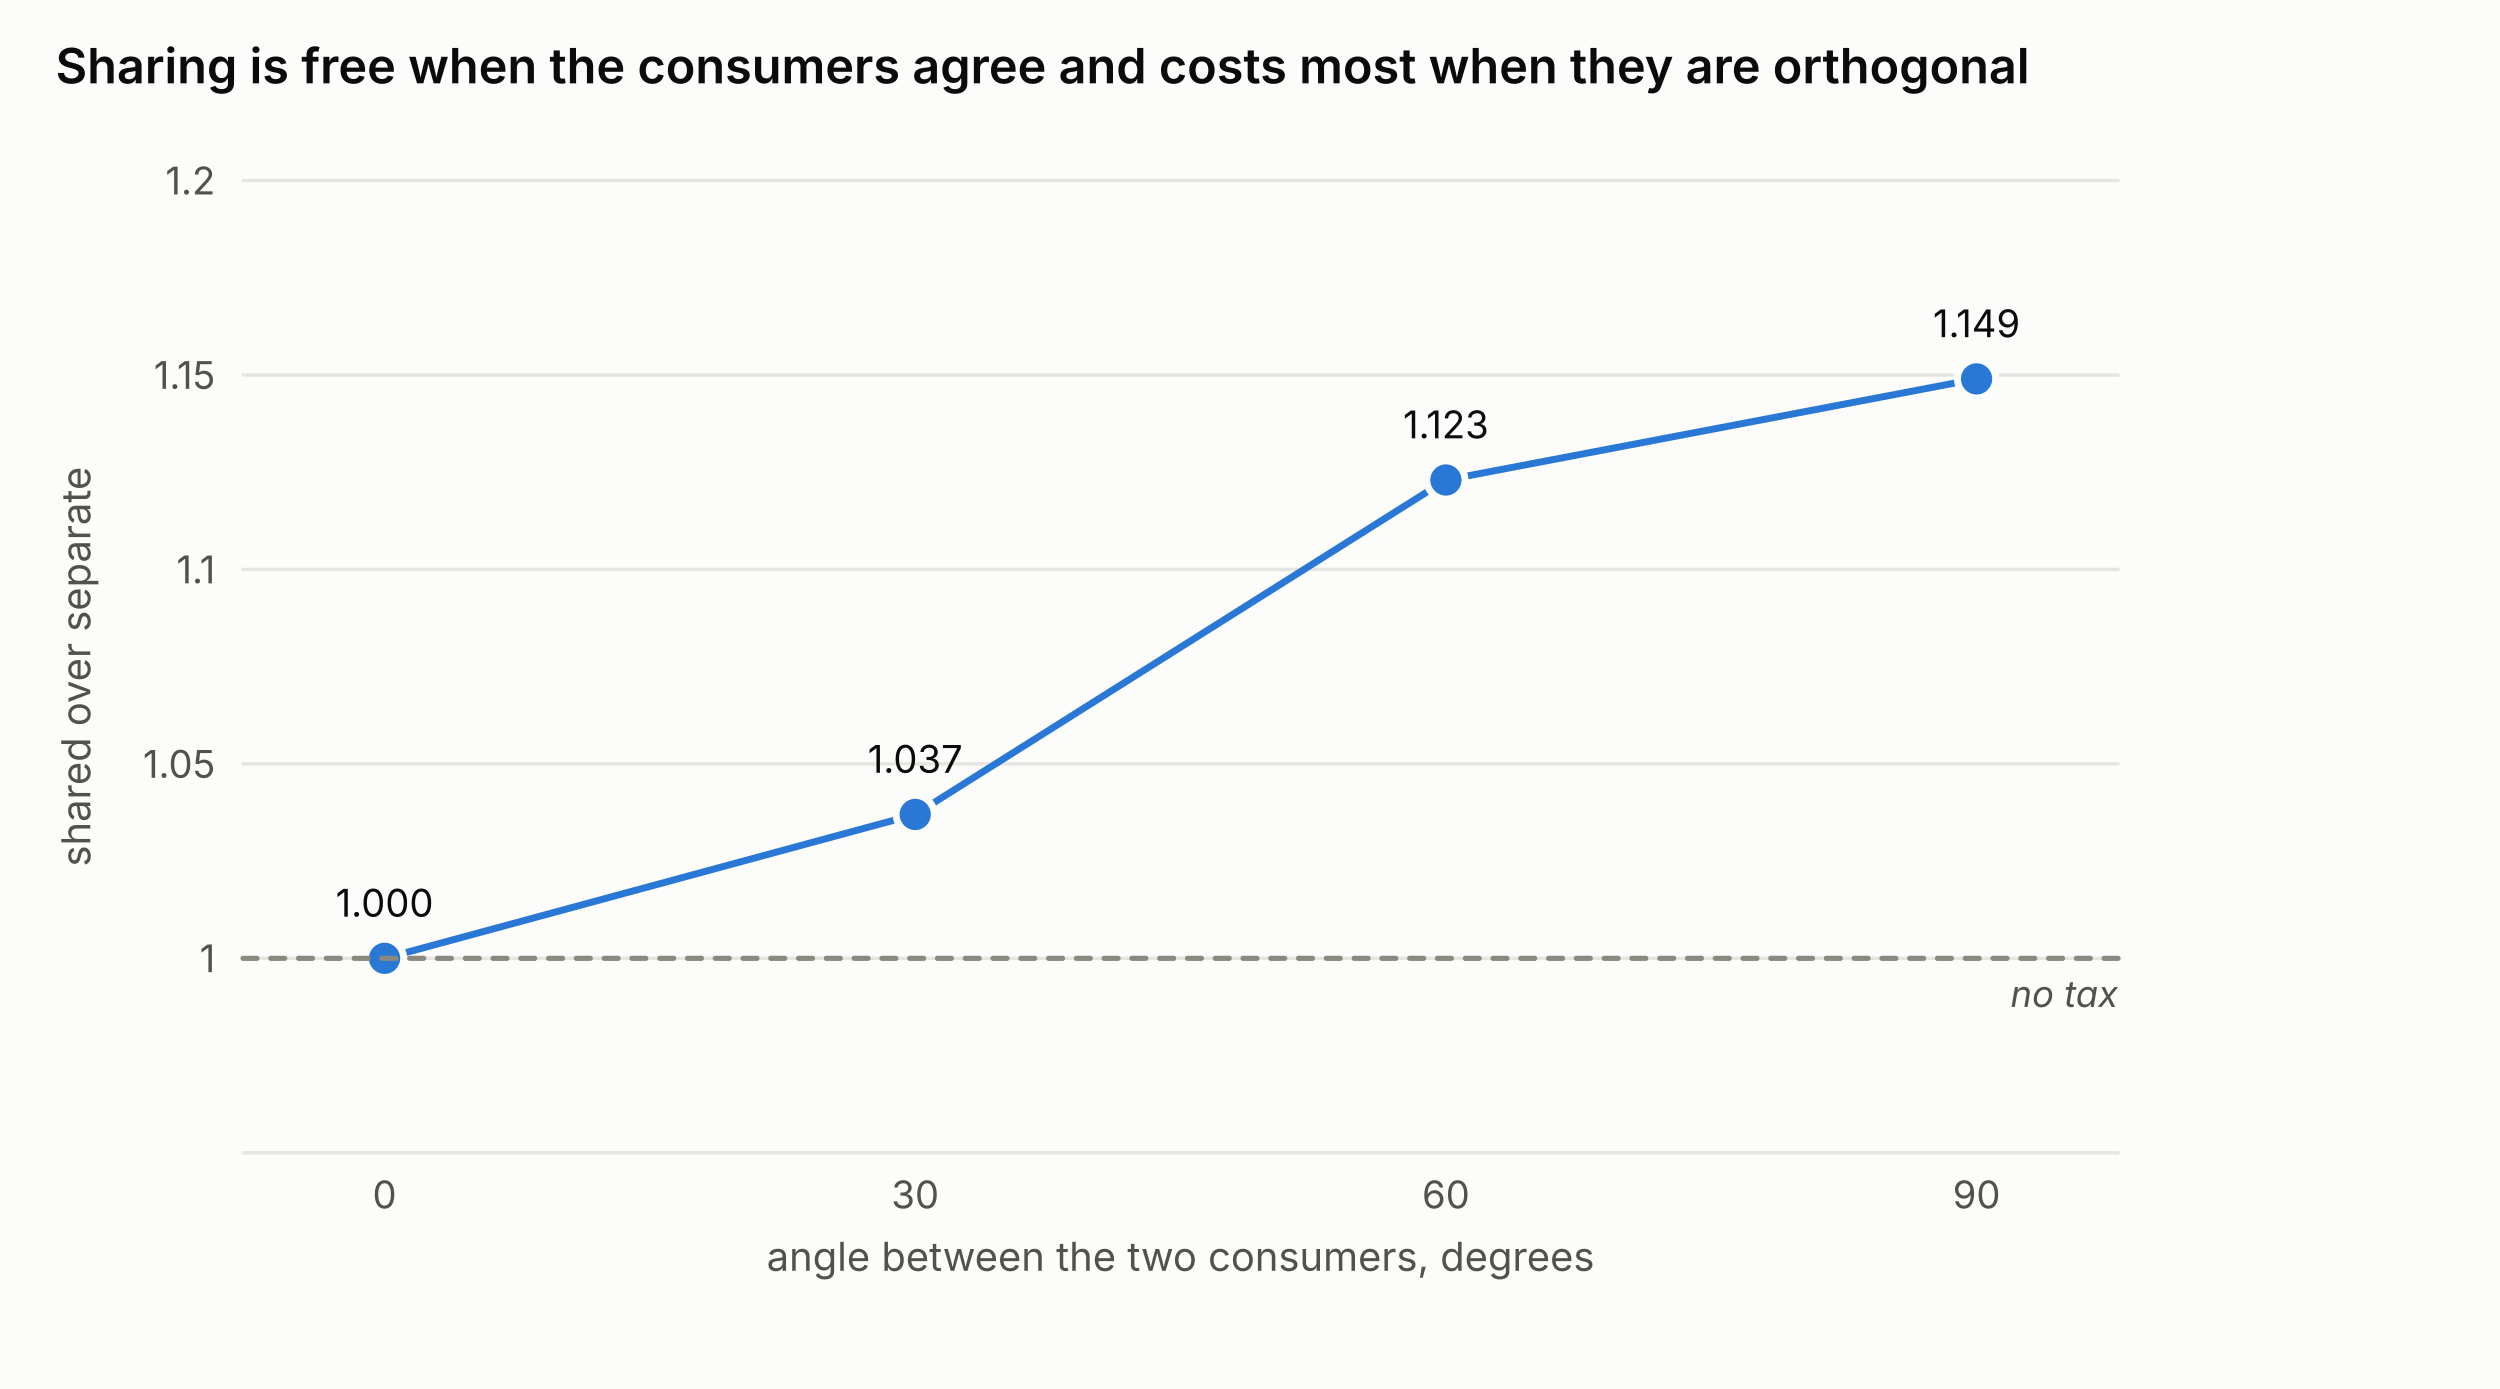
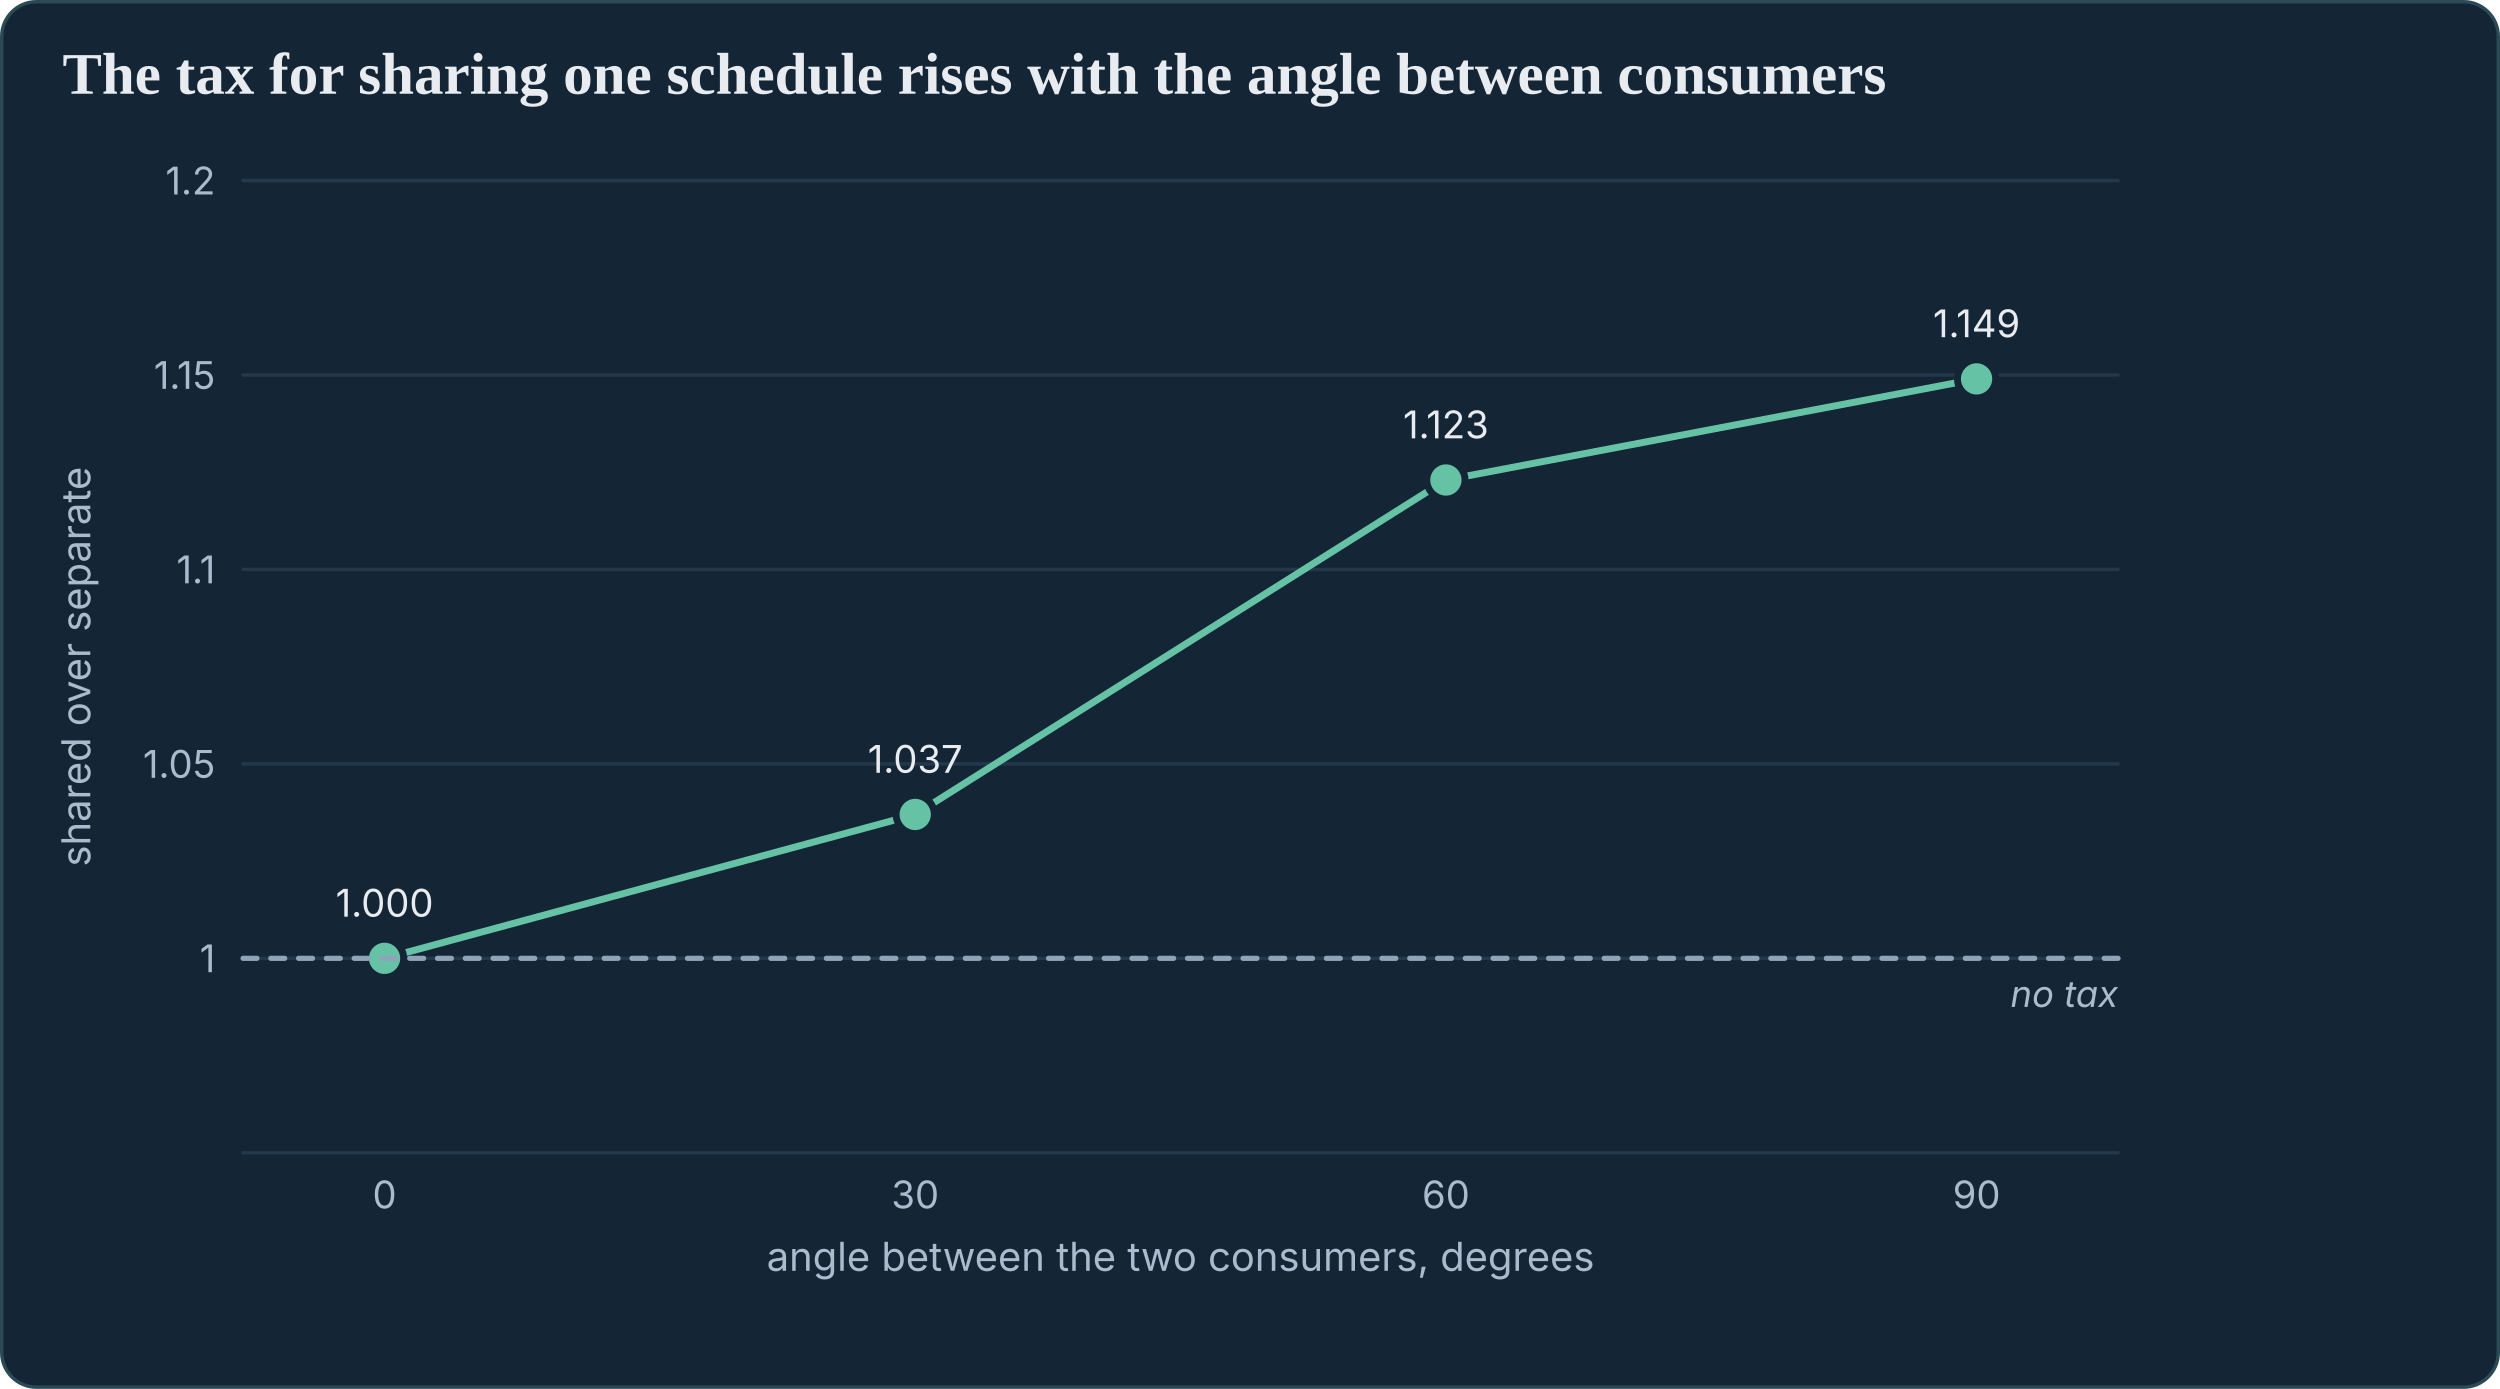
- <svg xmlns="http://www.w3.org/2000/svg" width="720" height="400" viewBox="0 0 720 400" role="img" aria-label="Sharing is free when the consumers agree and costs most when they are orthogonal">
-   <rect width="100%" height="100%" fill="#fcfcfb" />
-   <text x="16" y="24" font-family="Inter, 'Segoe UI', Helvetica, Arial, sans-serif" font-size="14" font-weight="600" fill="#0b0b0b">Sharing is free when the consumers agree and costs most when they are orthogonal</text>
-   <line x1="70.00" y1="276.00" x2="610.00" y2="276.00" stroke="#e6e5e1" stroke-width="1" stroke-linecap="round" stroke-opacity="1.0" />
-   <text x="62.00" y="280.00" font-family="Inter, 'Segoe UI', Helvetica, Arial, sans-serif" font-size="11" fill="#52514e" text-anchor="end" font-weight="normal">1</text>
-   <line x1="70.00" y1="220.00" x2="610.00" y2="220.00" stroke="#e6e5e1" stroke-width="1" stroke-linecap="round" stroke-opacity="1.0" />
-   <text x="62.00" y="224.00" font-family="Inter, 'Segoe UI', Helvetica, Arial, sans-serif" font-size="11" fill="#52514e" text-anchor="end" font-weight="normal">1.05</text>
-   <line x1="70.00" y1="164.00" x2="610.00" y2="164.00" stroke="#e6e5e1" stroke-width="1" stroke-linecap="round" stroke-opacity="1.0" />
-   <text x="62.00" y="168.00" font-family="Inter, 'Segoe UI', Helvetica, Arial, sans-serif" font-size="11" fill="#52514e" text-anchor="end" font-weight="normal">1.1</text>
-   <line x1="70.00" y1="108.00" x2="610.00" y2="108.00" stroke="#e6e5e1" stroke-width="1" stroke-linecap="round" stroke-opacity="1.0" />
-   <text x="62.00" y="112.00" font-family="Inter, 'Segoe UI', Helvetica, Arial, sans-serif" font-size="11" fill="#52514e" text-anchor="end" font-weight="normal">1.15</text>
-   <line x1="70.00" y1="52.00" x2="610.00" y2="52.00" stroke="#e6e5e1" stroke-width="1" stroke-linecap="round" stroke-opacity="1.0" />
-   <text x="62.00" y="56.00" font-family="Inter, 'Segoe UI', Helvetica, Arial, sans-serif" font-size="11" fill="#52514e" text-anchor="end" font-weight="normal">1.2</text>
-   <text x="110.75" y="348.00" font-family="Inter, 'Segoe UI', Helvetica, Arial, sans-serif" font-size="11" fill="#52514e" text-anchor="middle" font-weight="normal">0</text>
-   <text x="263.58" y="348.00" font-family="Inter, 'Segoe UI', Helvetica, Arial, sans-serif" font-size="11" fill="#52514e" text-anchor="middle" font-weight="normal">30</text>
-   <text x="416.42" y="348.00" font-family="Inter, 'Segoe UI', Helvetica, Arial, sans-serif" font-size="11" fill="#52514e" text-anchor="middle" font-weight="normal">60</text>
-   <text x="569.25" y="348.00" font-family="Inter, 'Segoe UI', Helvetica, Arial, sans-serif" font-size="11" fill="#52514e" text-anchor="middle" font-weight="normal">90</text>
-   <line x1="70.00" y1="332.00" x2="610.00" y2="332.00" stroke="#e6e5e1" stroke-width="1" stroke-linecap="round" stroke-opacity="1.0" />
-   <text x="340.00" y="366.00" font-family="Inter, 'Segoe UI', Helvetica, Arial, sans-serif" font-size="11.5" fill="#52514e" text-anchor="middle" font-weight="normal">angle between the two consumers, degrees</text>
-   <text x="26.00" y="192.00" font-family="Inter, 'Segoe UI', Helvetica, Arial, sans-serif" font-size="11.5" fill="#52514e" text-anchor="middle" font-weight="normal" transform="rotate(-90 26.00 192.00)">shared over separate</text>
-   <polyline points="110.75,276.00 263.58,234.56 416.42,138.24 569.25,109.12" fill="none" stroke="#2a78d6" stroke-width="2" stroke-linejoin="round" stroke-linecap="round" />
-   <circle cx="110.75" cy="276.00" r="6.50" fill="#fcfcfb" />
-   <circle cx="110.75" cy="276.00" r="4.50" fill="#2a78d6" />
-   <text x="110.75" y="264.00" font-family="Inter, 'Segoe UI', Helvetica, Arial, sans-serif" font-size="11" fill="#0b0b0b" text-anchor="middle" font-weight="normal">1.000</text>
-   <circle cx="263.58" cy="234.56" r="6.50" fill="#fcfcfb" />
-   <circle cx="263.58" cy="234.56" r="4.50" fill="#2a78d6" />
-   <text x="263.58" y="222.56" font-family="Inter, 'Segoe UI', Helvetica, Arial, sans-serif" font-size="11" fill="#0b0b0b" text-anchor="middle" font-weight="normal">1.037</text>
-   <circle cx="416.42" cy="138.24" r="6.50" fill="#fcfcfb" />
-   <circle cx="416.42" cy="138.24" r="4.50" fill="#2a78d6" />
-   <text x="416.42" y="126.24" font-family="Inter, 'Segoe UI', Helvetica, Arial, sans-serif" font-size="11" fill="#0b0b0b" text-anchor="middle" font-weight="normal">1.123</text>
-   <circle cx="569.25" cy="109.12" r="6.50" fill="#fcfcfb" />
-   <circle cx="569.25" cy="109.12" r="4.50" fill="#2a78d6" />
-   <text x="569.25" y="97.12" font-family="Inter, 'Segoe UI', Helvetica, Arial, sans-serif" font-size="11" fill="#0b0b0b" text-anchor="middle" font-weight="normal">1.149</text>
-   <line x1="70.00" y1="276.00" x2="610.00" y2="276.00" stroke="#8a897f" stroke-width="1.5" stroke-linecap="round" stroke-dasharray="4 4" stroke-opacity="1.0" />
-   <text x="610.00" y="290.00" font-family="Inter, 'Segoe UI', Helvetica, Arial, sans-serif" font-size="10.5" fill="#52514e" text-anchor="end" font-weight="normal" font-style="italic">no tax</text>
+ <svg xmlns="http://www.w3.org/2000/svg" width="720" height="400" viewBox="0 0 720 400" role="img" aria-label="The tax for sharing one schedule rises with the angle between consumers">
+   <rect x="0.5" y="0.5" width="719" height="399" rx="10" fill="#142536" stroke="#2a4a56" stroke-width="1" />
+   <text x="18" y="27" font-family="'Crimson Pro', Georgia, 'Times New Roman', serif" font-size="17" font-weight="600" fill="#e8ecf0">The tax for sharing one schedule rises with the angle between consumers</text>
+   <line x1="70.00" y1="276.00" x2="610.00" y2="276.00" stroke="#22384b" stroke-width="1" stroke-linecap="round" stroke-opacity="1.0" />
+   <text x="62.00" y="280.00" font-family="Inter, -apple-system, 'Segoe UI', Helvetica, Arial, sans-serif" font-size="11" fill="#a9bccd" text-anchor="end" font-weight="normal">1</text>
+   <line x1="70.00" y1="220.00" x2="610.00" y2="220.00" stroke="#22384b" stroke-width="1" stroke-linecap="round" stroke-opacity="1.0" />
+   <text x="62.00" y="224.00" font-family="Inter, -apple-system, 'Segoe UI', Helvetica, Arial, sans-serif" font-size="11" fill="#a9bccd" text-anchor="end" font-weight="normal">1.05</text>
+   <line x1="70.00" y1="164.00" x2="610.00" y2="164.00" stroke="#22384b" stroke-width="1" stroke-linecap="round" stroke-opacity="1.0" />
+   <text x="62.00" y="168.00" font-family="Inter, -apple-system, 'Segoe UI', Helvetica, Arial, sans-serif" font-size="11" fill="#a9bccd" text-anchor="end" font-weight="normal">1.1</text>
+   <line x1="70.00" y1="108.00" x2="610.00" y2="108.00" stroke="#22384b" stroke-width="1" stroke-linecap="round" stroke-opacity="1.0" />
+   <text x="62.00" y="112.00" font-family="Inter, -apple-system, 'Segoe UI', Helvetica, Arial, sans-serif" font-size="11" fill="#a9bccd" text-anchor="end" font-weight="normal">1.15</text>
+   <line x1="70.00" y1="52.00" x2="610.00" y2="52.00" stroke="#22384b" stroke-width="1" stroke-linecap="round" stroke-opacity="1.0" />
+   <text x="62.00" y="56.00" font-family="Inter, -apple-system, 'Segoe UI', Helvetica, Arial, sans-serif" font-size="11" fill="#a9bccd" text-anchor="end" font-weight="normal">1.2</text>
+   <text x="110.75" y="348.00" font-family="Inter, -apple-system, 'Segoe UI', Helvetica, Arial, sans-serif" font-size="11" fill="#a9bccd" text-anchor="middle" font-weight="normal">0</text>
+   <text x="263.58" y="348.00" font-family="Inter, -apple-system, 'Segoe UI', Helvetica, Arial, sans-serif" font-size="11" fill="#a9bccd" text-anchor="middle" font-weight="normal">30</text>
+   <text x="416.42" y="348.00" font-family="Inter, -apple-system, 'Segoe UI', Helvetica, Arial, sans-serif" font-size="11" fill="#a9bccd" text-anchor="middle" font-weight="normal">60</text>
+   <text x="569.25" y="348.00" font-family="Inter, -apple-system, 'Segoe UI', Helvetica, Arial, sans-serif" font-size="11" fill="#a9bccd" text-anchor="middle" font-weight="normal">90</text>
+   <line x1="70.00" y1="332.00" x2="610.00" y2="332.00" stroke="#22384b" stroke-width="1" stroke-linecap="round" stroke-opacity="1.0" />
+   <text x="340.00" y="366.00" font-family="Inter, -apple-system, 'Segoe UI', Helvetica, Arial, sans-serif" font-size="11.5" fill="#a9bccd" text-anchor="middle" font-weight="normal">angle between the two consumers, degrees</text>
+   <text x="26.00" y="192.00" font-family="Inter, -apple-system, 'Segoe UI', Helvetica, Arial, sans-serif" font-size="11.5" fill="#a9bccd" text-anchor="middle" font-weight="normal" transform="rotate(-90 26.00 192.00)">shared over separate</text>
+   <polyline points="110.75,276.00 263.58,234.56 416.42,138.24 569.25,109.12" fill="none" stroke="#66c2a5" stroke-width="2" stroke-linejoin="round" stroke-linecap="round" />
+   <circle cx="110.75" cy="276.00" r="6.50" fill="#142536" />
+   <circle cx="110.75" cy="276.00" r="4.50" fill="#66c2a5" />
+   <text x="110.75" y="264.00" font-family="Inter, -apple-system, 'Segoe UI', Helvetica, Arial, sans-serif" font-size="11" fill="#e8ecf0" text-anchor="middle" font-weight="normal">1.000</text>
+   <circle cx="263.58" cy="234.56" r="6.50" fill="#142536" />
+   <circle cx="263.58" cy="234.56" r="4.50" fill="#66c2a5" />
+   <text x="263.58" y="222.56" font-family="Inter, -apple-system, 'Segoe UI', Helvetica, Arial, sans-serif" font-size="11" fill="#e8ecf0" text-anchor="middle" font-weight="normal">1.037</text>
+   <circle cx="416.42" cy="138.24" r="6.50" fill="#142536" />
+   <circle cx="416.42" cy="138.24" r="4.50" fill="#66c2a5" />
+   <text x="416.42" y="126.24" font-family="Inter, -apple-system, 'Segoe UI', Helvetica, Arial, sans-serif" font-size="11" fill="#e8ecf0" text-anchor="middle" font-weight="normal">1.123</text>
+   <circle cx="569.25" cy="109.12" r="6.50" fill="#142536" />
+   <circle cx="569.25" cy="109.12" r="4.50" fill="#66c2a5" />
+   <text x="569.25" y="97.12" font-family="Inter, -apple-system, 'Segoe UI', Helvetica, Arial, sans-serif" font-size="11" fill="#e8ecf0" text-anchor="middle" font-weight="normal">1.149</text>
+   <line x1="70.00" y1="276.00" x2="610.00" y2="276.00" stroke="#8fa4b8" stroke-width="1.5" stroke-linecap="round" stroke-dasharray="4 4" stroke-opacity="1.0" />
+   <text x="610.00" y="290.00" font-family="Inter, -apple-system, 'Segoe UI', Helvetica, Arial, sans-serif" font-size="10.5" fill="#a9bccd" text-anchor="end" font-weight="normal" font-style="italic">no tax</text>
</svg>
